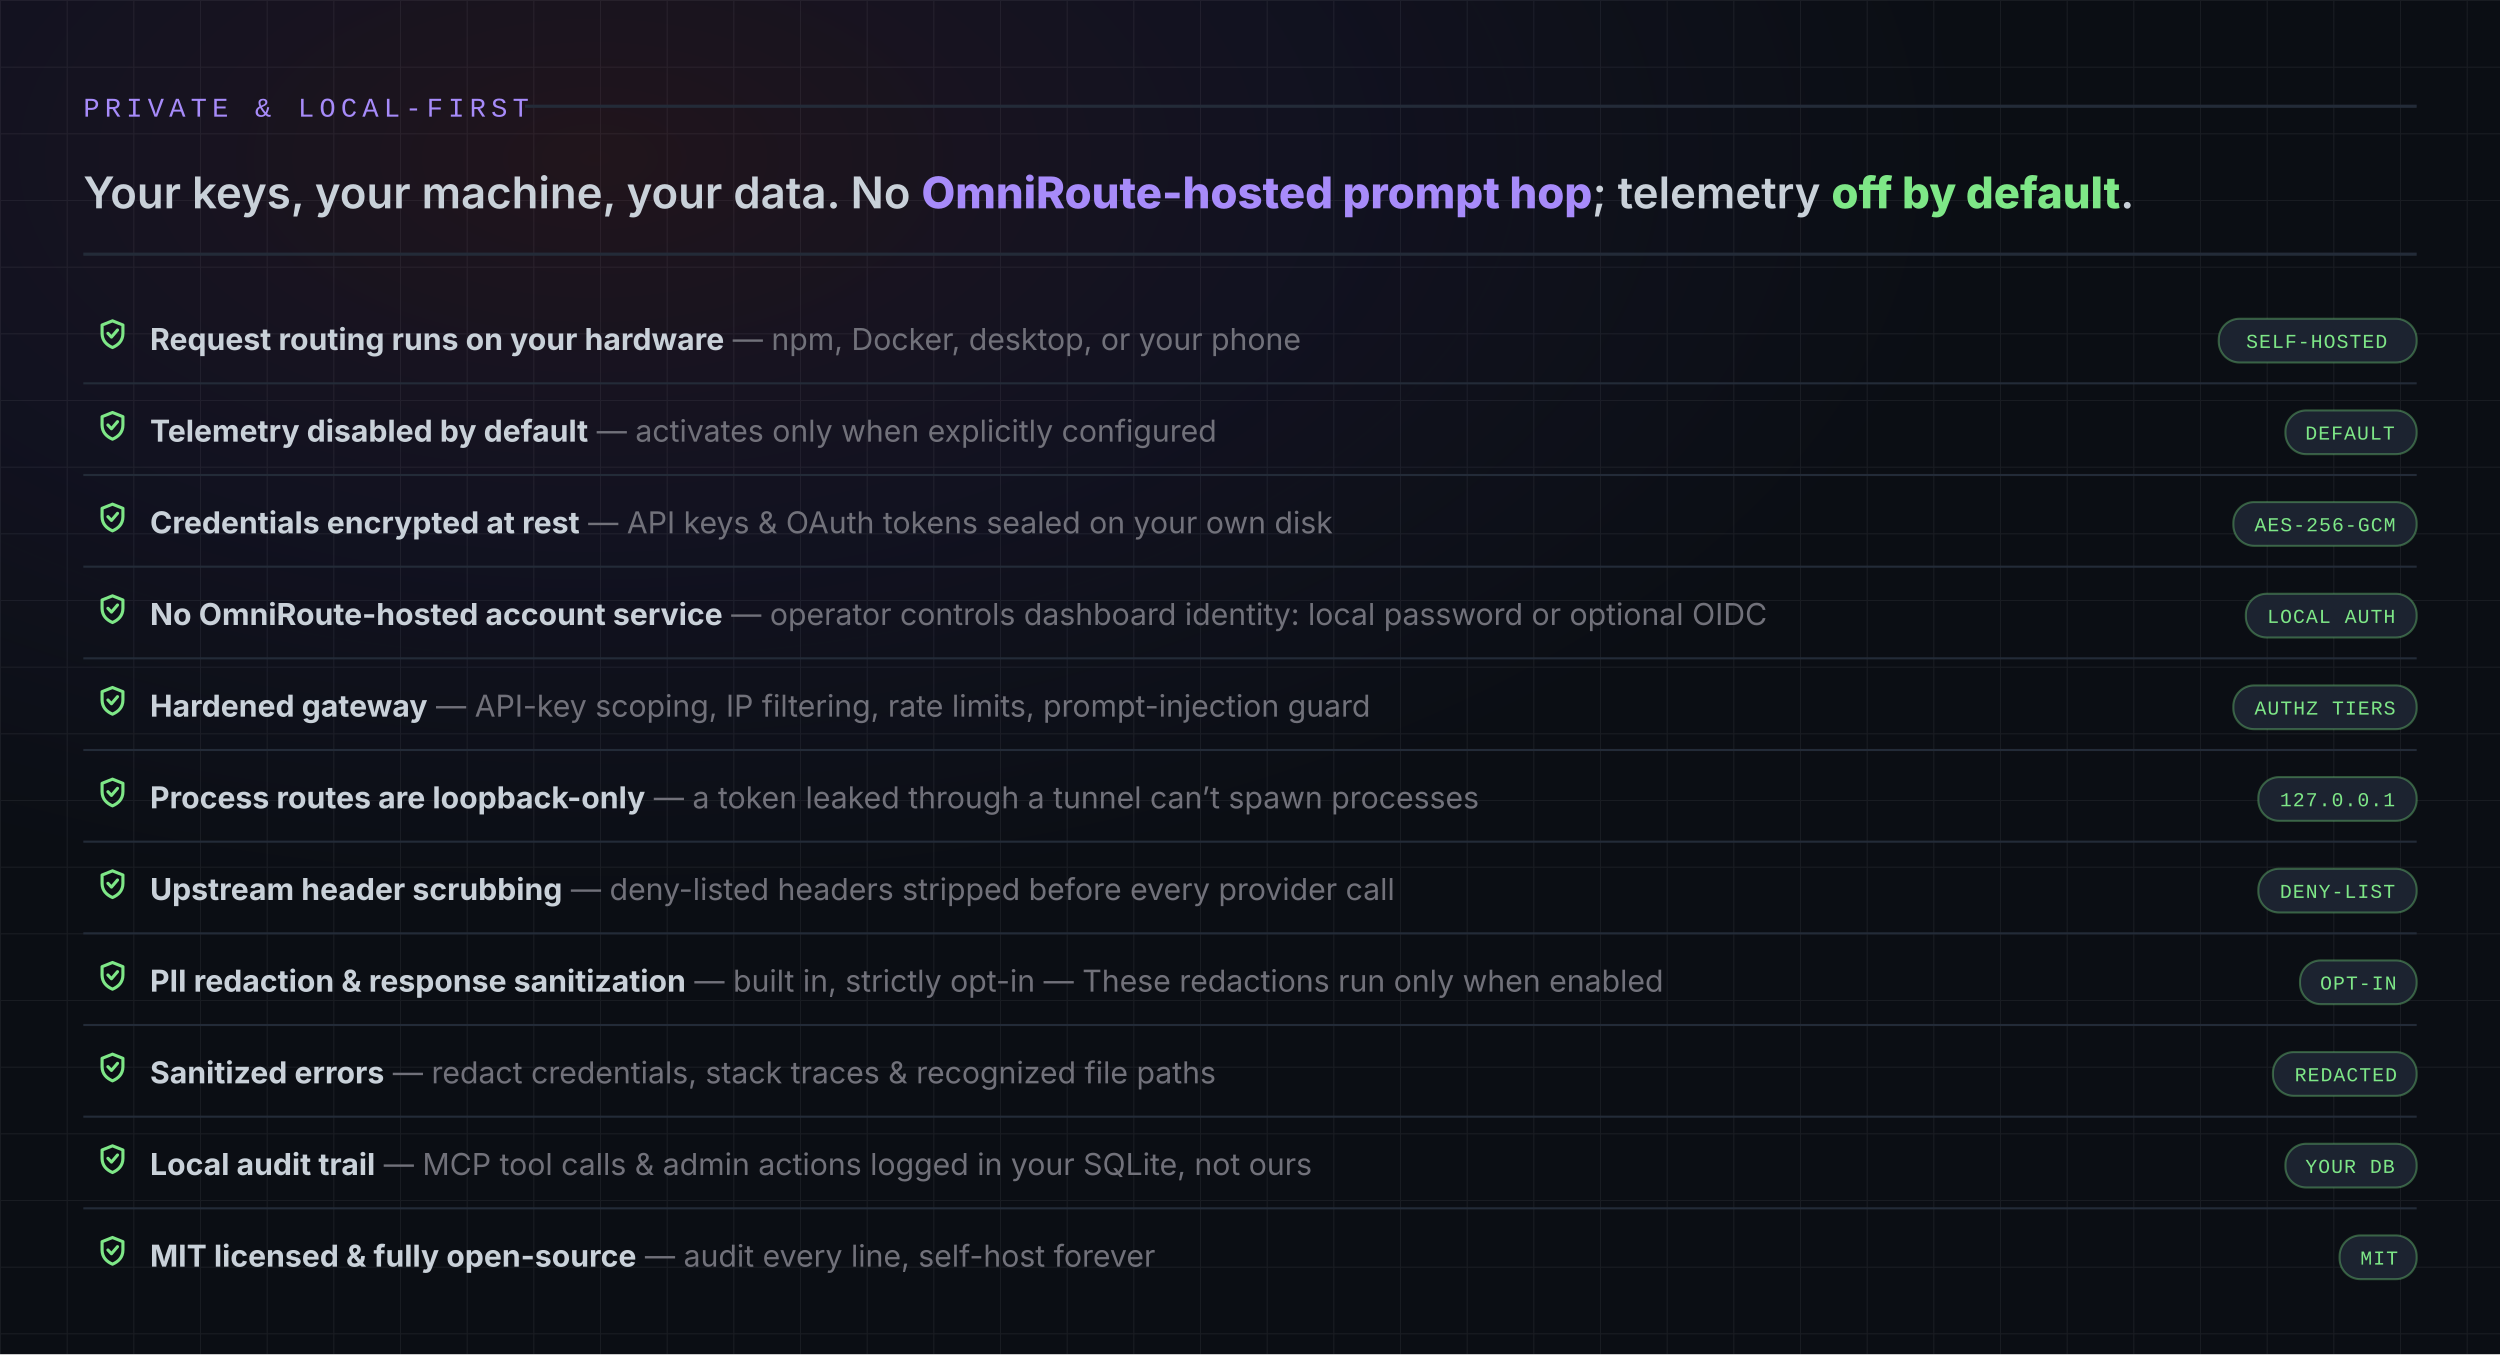
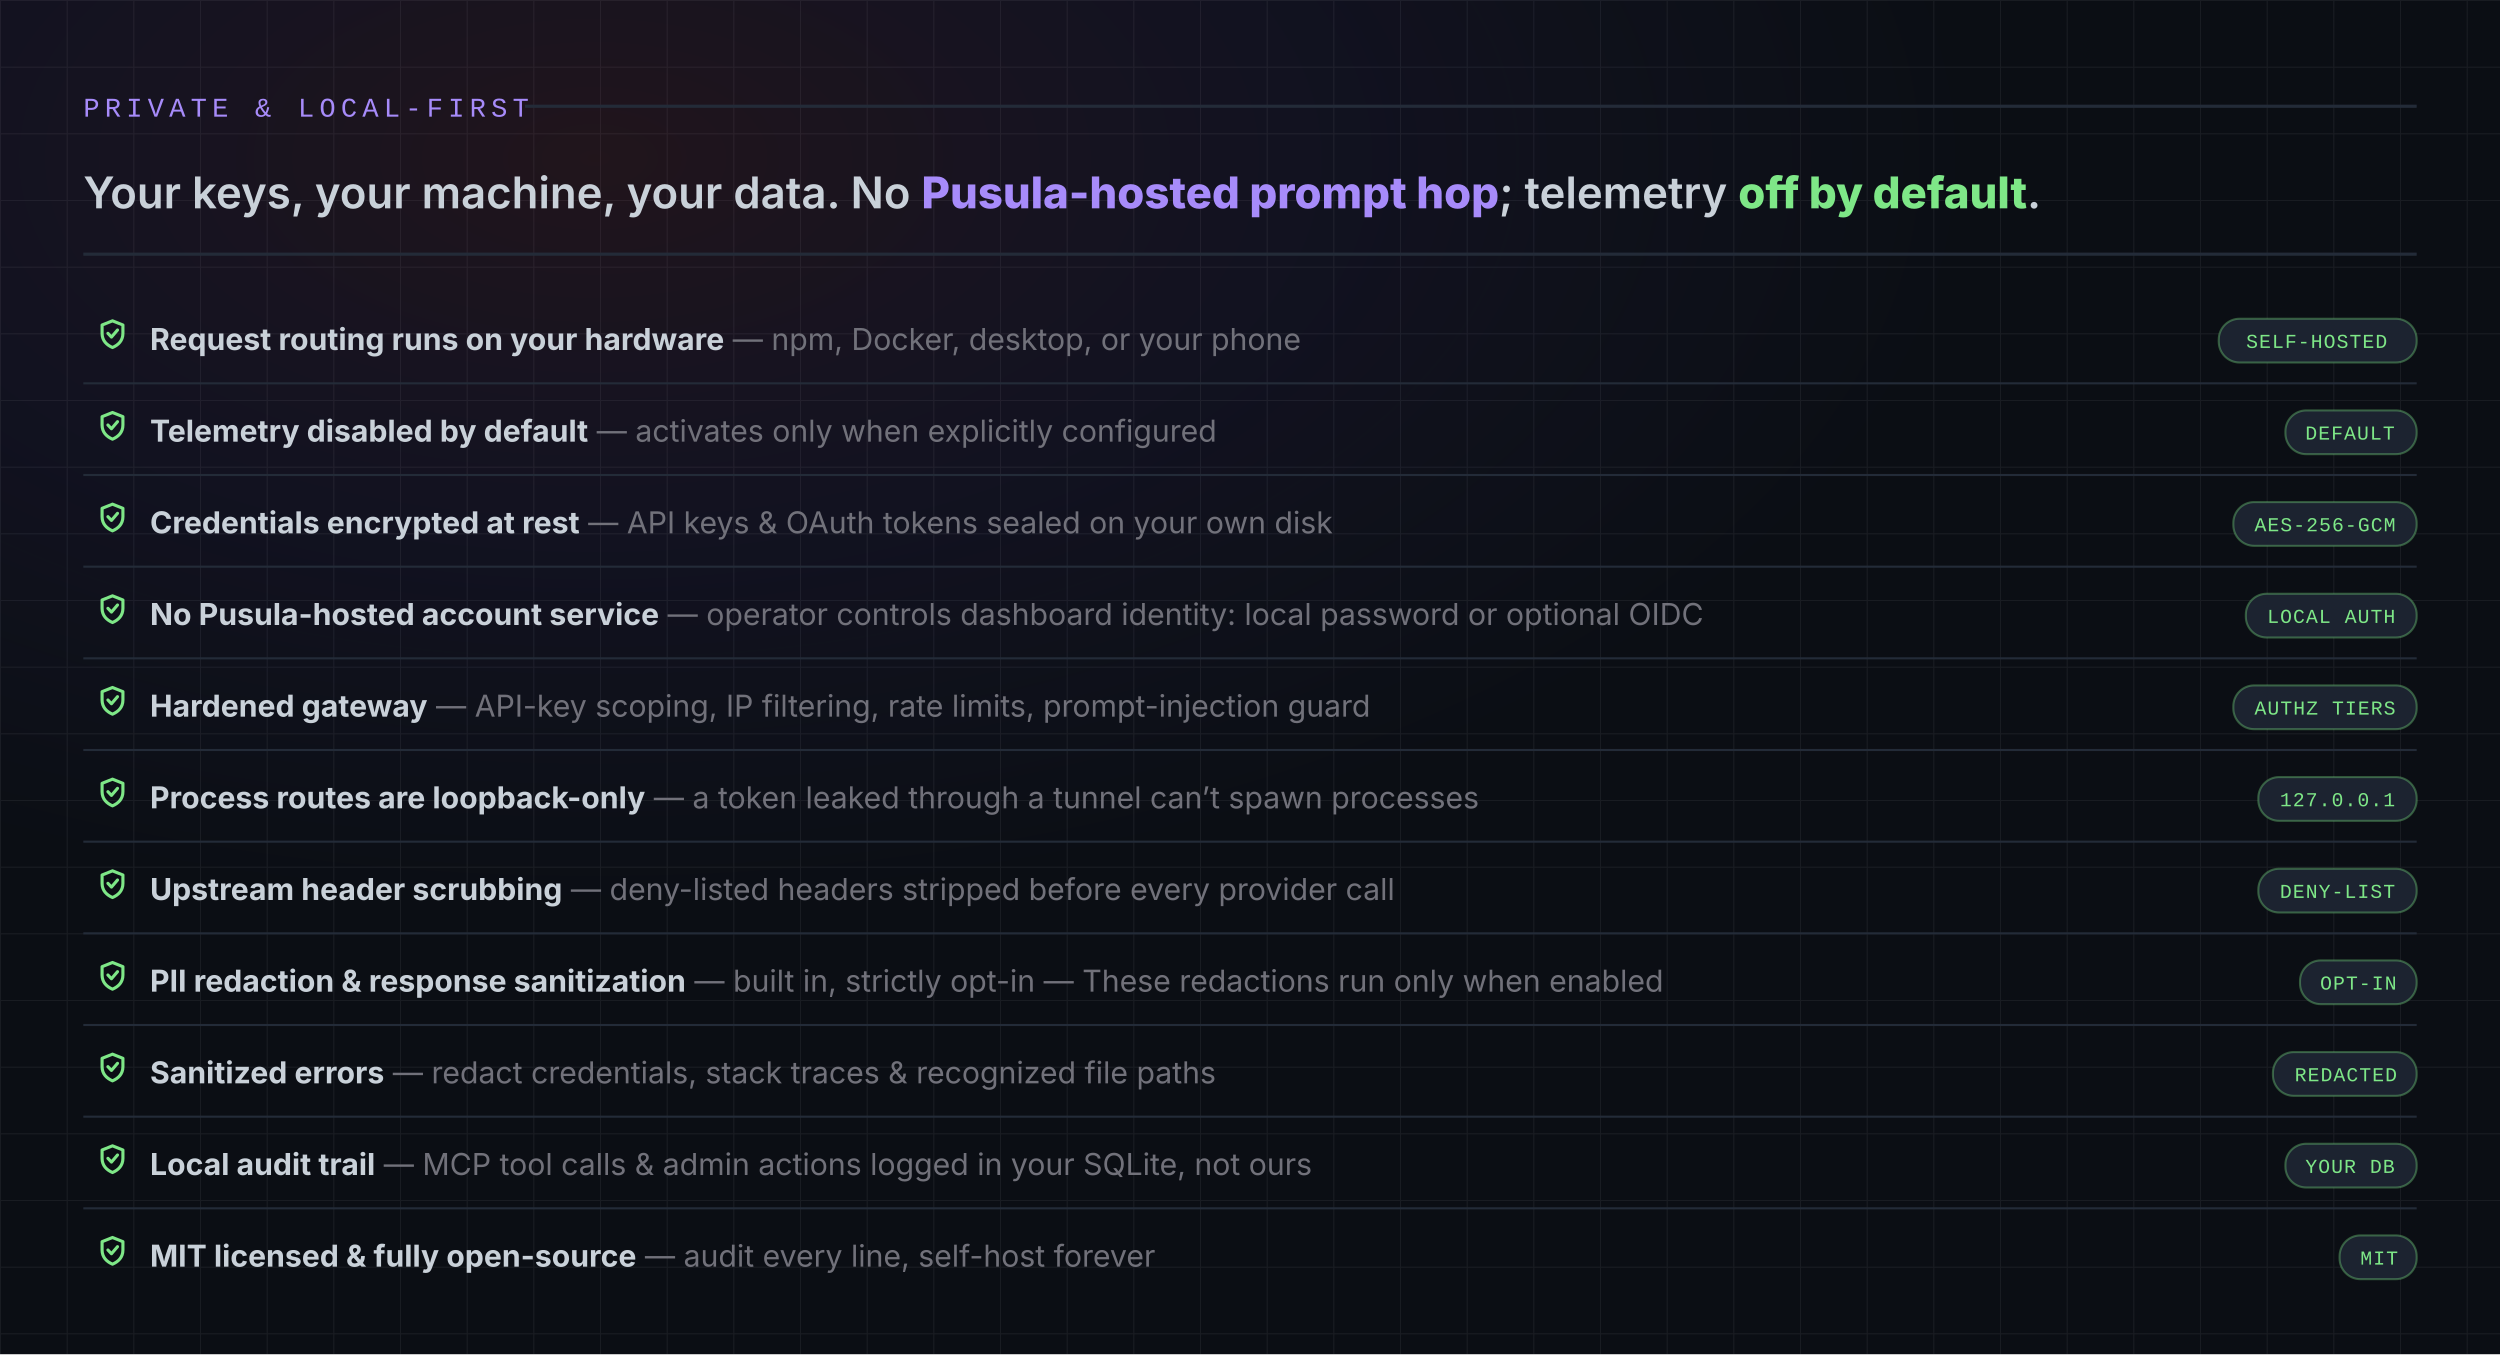
- <svg xmlns="http://www.w3.org/2000/svg" viewBox="0 0 1200 650" role="img" aria-label="Private and local-first: your keys, your machine, your data. OmniRoute adds no OmniRoute-hosted prompt-processing hop; telemetry is disabled by default. Request routing runs on your hardware via npm, Docker, desktop or phone. Credentials encrypted at rest with AES-256-GCM. No OmniRoute-hosted account service — the operator controls dashboard identity with a local password or optional OIDC. Hardened gateway with API-key scoping, IP filtering, rate limits and prompt-injection guard. Process-spawning routes are loopback-only so a leaked token cannot spawn processes. Upstream header scrubbing strips deny-listed headers before every provider call. PII redaction and response sanitization are available and run only when enabled. Sanitized errors redact credentials, stack traces and recognized filesystem paths. A local audit trail logs MCP tool calls and admin actions in your own SQLite. MIT licensed and fully open-source — audit every line, self-host forever.">
+ <svg xmlns="http://www.w3.org/2000/svg" viewBox="0 0 1200 650" role="img" aria-label="Private and local-first: your keys, your machine, your data. Pusula adds no Pusula-hosted prompt-processing hop; telemetry is disabled by default. Request routing runs on your hardware via npm, Docker, desktop or phone. Credentials encrypted at rest with AES-256-GCM. No Pusula-hosted account service — the operator controls dashboard identity with a local password or optional OIDC. Hardened gateway with API-key scoping, IP filtering, rate limits and prompt-injection guard. Process-spawning routes are loopback-only so a leaked token cannot spawn processes. Upstream header scrubbing strips deny-listed headers before every provider call. PII redaction and response sanitization are available and run only when enabled. Sanitized errors redact credentials, stack traces and recognized filesystem paths. A local audit trail logs MCP tool calls and admin actions in your own SQLite. MIT licensed and fully open-source — audit every line, self-host forever.">
  <defs>
    <pattern id="gridPaperL" width="32" height="32" patternUnits="userSpaceOnUse">
      <path d="M 32 0 L 0 0 0 32" fill="none" stroke="#ffffff" stroke-opacity="0.06" stroke-width="1" />
    </pattern>
    <radialGradient id="bgGlowL" cx="24%" cy="12%" r="55%">
      <stop offset="0%" stop-color="#e54d5e" stop-opacity="0.10" />
      <stop offset="55%" stop-color="#8b5cf6" stop-opacity="0.05" />
      <stop offset="100%" stop-color="#6366f1" stop-opacity="0" />
    </radialGradient>
  </defs>
  <rect width="1200" height="650" fill="#0b0e14" />
  <rect width="1200" height="650" fill="url(#gridPaperL)" />
  <rect width="1200" height="650" fill="url(#bgGlowL)" />
  <text x="40" y="56" font-family="Consolas, 'Courier New', monospace" font-size="13" letter-spacing="2.5" fill="#a78bfa">PRIVATE &amp; LOCAL-FIRST</text>
  <line x1="252" y1="51" x2="1160" y2="51" stroke="#232b38" stroke-width="1.5" />
-   <text x="40" y="100" font-family="Inter, 'Segoe UI', Arial, Helvetica, system-ui, sans-serif" font-size="21" font-weight="600" fill="#c9d1d9">Your keys, your machine, your data. No <tspan fill="#a78bfa" font-weight="800">OmniRoute-hosted prompt hop</tspan>; telemetry <tspan fill="#7ee787" font-weight="800">off by default</tspan>.</text>
+   <text x="40" y="100" font-family="Inter, 'Segoe UI', Arial, Helvetica, system-ui, sans-serif" font-size="21" font-weight="600" fill="#c9d1d9">Your keys, your machine, your data. No <tspan fill="#a78bfa" font-weight="800">Pusula-hosted prompt hop</tspan>; telemetry <tspan fill="#7ee787" font-weight="800">off by default</tspan>.</text>
  <line x1="40" y1="122" x2="1160" y2="122" stroke="#232b38" stroke-width="1.5" />
  <rect x="40" y="140" width="1120" height="44" fill="#7ee787" opacity="0">
    <animate attributeName="y" calcMode="discrete" values="140;184;228;272;316;360;404;448;492;536;580" keyTimes="0;0.091;0.182;0.273;0.364;0.455;0.545;0.636;0.727;0.818;0.909" dur="16s" repeatCount="indefinite" />
    <animate attributeName="opacity" values="0;0.05;0.05;0" keyTimes="0;0.015;0.985;1" dur="16s" repeatCount="indefinite" />
  </rect>
  <g transform="translate(48,154)" stroke="#7ee787" stroke-width="1.5" fill="none" stroke-linecap="round" stroke-linejoin="round">
    <path d="M 6,0 L 11,2 L 11,6 C 11,9.5 8.8,11.6 6,12.8 C 3.2,11.6 1,9.5 1,6 L 1,2 Z" />
    <path d="M 3.8,6 L 5.5,7.8 L 8.4,4.4" />
  </g>
  <text x="72" y="168" font-family="Inter, 'Segoe UI', Arial, Helvetica, system-ui, sans-serif" font-size="14.5" fill="#71717a">
    <tspan font-weight="700" fill="#c9d1d9">Request routing runs on your hardware</tspan> — npm, Docker, desktop, or your phone</text>
  <rect x="1065" y="153" width="95" height="21" rx="10" fill="#1c2330" stroke="#7ee787" stroke-opacity="0.35" stroke-width="1" />
  <text x="1112" y="167" text-anchor="middle" font-family="Consolas, 'Courier New', monospace" font-size="9.5" letter-spacing="0.5" fill="#7ee787">SELF-HOSTED</text>
  <line x1="40" y1="184" x2="1160" y2="184" stroke="#232b38" stroke-width="1" />
  <g transform="translate(48,198)" stroke="#7ee787" stroke-width="1.5" fill="none" stroke-linecap="round" stroke-linejoin="round">
    <path d="M 6,0 L 11,2 L 11,6 C 11,9.5 8.8,11.6 6,12.8 C 3.2,11.6 1,9.5 1,6 L 1,2 Z" />
    <path d="M 3.8,6 L 5.5,7.8 L 8.4,4.4" />
  </g>
  <text x="72" y="212" font-family="Inter, 'Segoe UI', Arial, Helvetica, system-ui, sans-serif" font-size="14.5" fill="#71717a">
    <tspan font-weight="700" fill="#c9d1d9">Telemetry disabled by default</tspan> — activates only when explicitly configured</text>
  <rect x="1097" y="197" width="63" height="21" rx="10" fill="#1c2330" stroke="#7ee787" stroke-opacity="0.35" stroke-width="1" />
  <text x="1128" y="211" text-anchor="middle" font-family="Consolas, 'Courier New', monospace" font-size="9.5" letter-spacing="0.5" fill="#7ee787">DEFAULT</text>
  <line x1="40" y1="228" x2="1160" y2="228" stroke="#232b38" stroke-width="1" />
  <g transform="translate(48,242)" stroke="#7ee787" stroke-width="1.5" fill="none" stroke-linecap="round" stroke-linejoin="round">
    <path d="M 6,0 L 11,2 L 11,6 C 11,9.5 8.8,11.6 6,12.8 C 3.2,11.6 1,9.5 1,6 L 1,2 Z" />
    <path d="M 3.8,6 L 5.5,7.8 L 8.4,4.4" />
  </g>
  <text x="72" y="256" font-family="Inter, 'Segoe UI', Arial, Helvetica, system-ui, sans-serif" font-size="14.5" fill="#71717a">
    <tspan font-weight="700" fill="#c9d1d9">Credentials encrypted at rest</tspan> — API keys &amp; OAuth tokens sealed on your own disk</text>
  <rect x="1072" y="241" width="88" height="21" rx="10" fill="#1c2330" stroke="#7ee787" stroke-opacity="0.35" stroke-width="1" />
  <text x="1116" y="255" text-anchor="middle" font-family="Consolas, 'Courier New', monospace" font-size="9.5" letter-spacing="0.5" fill="#7ee787">AES-256-GCM</text>
  <line x1="40" y1="272" x2="1160" y2="272" stroke="#232b38" stroke-width="1" />
  <g transform="translate(48,286)" stroke="#7ee787" stroke-width="1.5" fill="none" stroke-linecap="round" stroke-linejoin="round">
    <path d="M 6,0 L 11,2 L 11,6 C 11,9.5 8.8,11.6 6,12.8 C 3.2,11.6 1,9.5 1,6 L 1,2 Z" />
    <path d="M 3.8,6 L 5.5,7.8 L 8.4,4.4" />
  </g>
  <text x="72" y="300" font-family="Inter, 'Segoe UI', Arial, Helvetica, system-ui, sans-serif" font-size="14.5" fill="#71717a">
-     <tspan font-weight="700" fill="#c9d1d9">No OmniRoute-hosted account service</tspan> — operator controls dashboard identity: local password or optional OIDC</text>
+     <tspan font-weight="700" fill="#c9d1d9">No Pusula-hosted account service</tspan> — operator controls dashboard identity: local password or optional OIDC</text>
  <rect x="1078" y="285" width="82" height="21" rx="10" fill="#1c2330" stroke="#7ee787" stroke-opacity="0.35" stroke-width="1" />
  <text x="1119" y="299" text-anchor="middle" font-family="Consolas, 'Courier New', monospace" font-size="9.5" letter-spacing="0.5" fill="#7ee787">LOCAL AUTH</text>
  <line x1="40" y1="316" x2="1160" y2="316" stroke="#232b38" stroke-width="1" />
  <g transform="translate(48,330)" stroke="#7ee787" stroke-width="1.5" fill="none" stroke-linecap="round" stroke-linejoin="round">
    <path d="M 6,0 L 11,2 L 11,6 C 11,9.5 8.8,11.6 6,12.8 C 3.2,11.6 1,9.5 1,6 L 1,2 Z" />
    <path d="M 3.8,6 L 5.5,7.8 L 8.4,4.4" />
  </g>
  <text x="72" y="344" font-family="Inter, 'Segoe UI', Arial, Helvetica, system-ui, sans-serif" font-size="14.5" fill="#71717a">
    <tspan font-weight="700" fill="#c9d1d9">Hardened gateway</tspan> — API-key scoping, IP filtering, rate limits, prompt-injection guard</text>
  <rect x="1072" y="329" width="88" height="21" rx="10" fill="#1c2330" stroke="#7ee787" stroke-opacity="0.35" stroke-width="1" />
  <text x="1116" y="343" text-anchor="middle" font-family="Consolas, 'Courier New', monospace" font-size="9.5" letter-spacing="0.5" fill="#7ee787">AUTHZ TIERS</text>
  <line x1="40" y1="360" x2="1160" y2="360" stroke="#232b38" stroke-width="1" />
  <g transform="translate(48,374)" stroke="#7ee787" stroke-width="1.5" fill="none" stroke-linecap="round" stroke-linejoin="round">
    <path d="M 6,0 L 11,2 L 11,6 C 11,9.5 8.8,11.6 6,12.8 C 3.2,11.6 1,9.5 1,6 L 1,2 Z" />
    <path d="M 3.8,6 L 5.5,7.8 L 8.4,4.4" />
  </g>
  <text x="72" y="388" font-family="Inter, 'Segoe UI', Arial, Helvetica, system-ui, sans-serif" font-size="14.5" fill="#71717a">
    <tspan font-weight="700" fill="#c9d1d9">Process routes are loopback-only</tspan> — a token leaked through a tunnel can’t spawn processes</text>
  <rect x="1084" y="373" width="76" height="21" rx="10" fill="#1c2330" stroke="#7ee787" stroke-opacity="0.35" stroke-width="1" />
  <text x="1122" y="387" text-anchor="middle" font-family="Consolas, 'Courier New', monospace" font-size="9.5" letter-spacing="0.5" fill="#7ee787">127.0.0.1</text>
  <line x1="40" y1="404" x2="1160" y2="404" stroke="#232b38" stroke-width="1" />
  <g transform="translate(48,418)" stroke="#7ee787" stroke-width="1.5" fill="none" stroke-linecap="round" stroke-linejoin="round">
    <path d="M 6,0 L 11,2 L 11,6 C 11,9.5 8.8,11.6 6,12.8 C 3.2,11.6 1,9.5 1,6 L 1,2 Z" />
    <path d="M 3.8,6 L 5.5,7.8 L 8.4,4.4" />
  </g>
  <text x="72" y="432" font-family="Inter, 'Segoe UI', Arial, Helvetica, system-ui, sans-serif" font-size="14.5" fill="#71717a">
    <tspan font-weight="700" fill="#c9d1d9">Upstream header scrubbing</tspan> — deny-listed headers stripped before every provider call</text>
  <rect x="1084" y="417" width="76" height="21" rx="10" fill="#1c2330" stroke="#7ee787" stroke-opacity="0.35" stroke-width="1" />
  <text x="1122" y="431" text-anchor="middle" font-family="Consolas, 'Courier New', monospace" font-size="9.5" letter-spacing="0.5" fill="#7ee787">DENY-LIST</text>
  <line x1="40" y1="448" x2="1160" y2="448" stroke="#232b38" stroke-width="1" />
  <g transform="translate(48,462)" stroke="#7ee787" stroke-width="1.5" fill="none" stroke-linecap="round" stroke-linejoin="round">
    <path d="M 6,0 L 11,2 L 11,6 C 11,9.5 8.8,11.6 6,12.8 C 3.2,11.6 1,9.5 1,6 L 1,2 Z" />
    <path d="M 3.8,6 L 5.5,7.8 L 8.4,4.4" />
  </g>
  <text x="72" y="476" font-family="Inter, 'Segoe UI', Arial, Helvetica, system-ui, sans-serif" font-size="14.5" fill="#71717a">
    <tspan font-weight="700" fill="#c9d1d9">PII redaction &amp; response sanitization</tspan> — built in, strictly opt-in — These redactions run only when enabled</text>
  <rect x="1104" y="461" width="56" height="21" rx="10" fill="#1c2330" stroke="#7ee787" stroke-opacity="0.35" stroke-width="1" />
  <text x="1132" y="475" text-anchor="middle" font-family="Consolas, 'Courier New', monospace" font-size="9.5" letter-spacing="0.5" fill="#7ee787">OPT-IN</text>
  <line x1="40" y1="492" x2="1160" y2="492" stroke="#232b38" stroke-width="1" />
  <g transform="translate(48,506)" stroke="#7ee787" stroke-width="1.5" fill="none" stroke-linecap="round" stroke-linejoin="round">
    <path d="M 6,0 L 11,2 L 11,6 C 11,9.5 8.8,11.6 6,12.8 C 3.2,11.6 1,9.5 1,6 L 1,2 Z" />
    <path d="M 3.8,6 L 5.5,7.8 L 8.4,4.4" />
  </g>
  <text x="72" y="520" font-family="Inter, 'Segoe UI', Arial, Helvetica, system-ui, sans-serif" font-size="14.5" fill="#71717a">
    <tspan font-weight="700" fill="#c9d1d9">Sanitized errors</tspan> — redact credentials, stack traces &amp; recognized file paths</text>
  <rect x="1091" y="505" width="69" height="21" rx="10" fill="#1c2330" stroke="#7ee787" stroke-opacity="0.35" stroke-width="1" />
  <text x="1126" y="519" text-anchor="middle" font-family="Consolas, 'Courier New', monospace" font-size="9.5" letter-spacing="0.5" fill="#7ee787">REDACTED</text>
  <line x1="40" y1="536" x2="1160" y2="536" stroke="#232b38" stroke-width="1" />
  <g transform="translate(48,550)" stroke="#7ee787" stroke-width="1.5" fill="none" stroke-linecap="round" stroke-linejoin="round">
    <path d="M 6,0 L 11,2 L 11,6 C 11,9.5 8.8,11.6 6,12.8 C 3.2,11.6 1,9.5 1,6 L 1,2 Z" />
    <path d="M 3.8,6 L 5.5,7.8 L 8.4,4.4" />
  </g>
  <text x="72" y="564" font-family="Inter, 'Segoe UI', Arial, Helvetica, system-ui, sans-serif" font-size="14.5" fill="#71717a">
    <tspan font-weight="700" fill="#c9d1d9">Local audit trail</tspan> — MCP tool calls &amp; admin actions logged in your SQLite, not ours</text>
  <rect x="1097" y="549" width="63" height="21" rx="10" fill="#1c2330" stroke="#7ee787" stroke-opacity="0.35" stroke-width="1" />
  <text x="1128" y="563" text-anchor="middle" font-family="Consolas, 'Courier New', monospace" font-size="9.5" letter-spacing="0.5" fill="#7ee787">YOUR DB</text>
  <line x1="40" y1="580" x2="1160" y2="580" stroke="#232b38" stroke-width="1" />
  <g transform="translate(48,594)" stroke="#7ee787" stroke-width="1.5" fill="none" stroke-linecap="round" stroke-linejoin="round">
    <path d="M 6,0 L 11,2 L 11,6 C 11,9.5 8.8,11.6 6,12.8 C 3.2,11.6 1,9.5 1,6 L 1,2 Z" />
    <path d="M 3.8,6 L 5.5,7.8 L 8.4,4.4" />
  </g>
  <text x="72" y="608" font-family="Inter, 'Segoe UI', Arial, Helvetica, system-ui, sans-serif" font-size="14.5" fill="#71717a">
    <tspan font-weight="700" fill="#c9d1d9">MIT licensed &amp; fully open-source</tspan> — audit every line, self-host forever</text>
  <rect x="1123" y="593" width="37" height="21" rx="10" fill="#1c2330" stroke="#7ee787" stroke-opacity="0.35" stroke-width="1" />
  <text x="1142" y="607" text-anchor="middle" font-family="Consolas, 'Courier New', monospace" font-size="9.5" letter-spacing="0.5" fill="#7ee787">MIT</text>
</svg>
